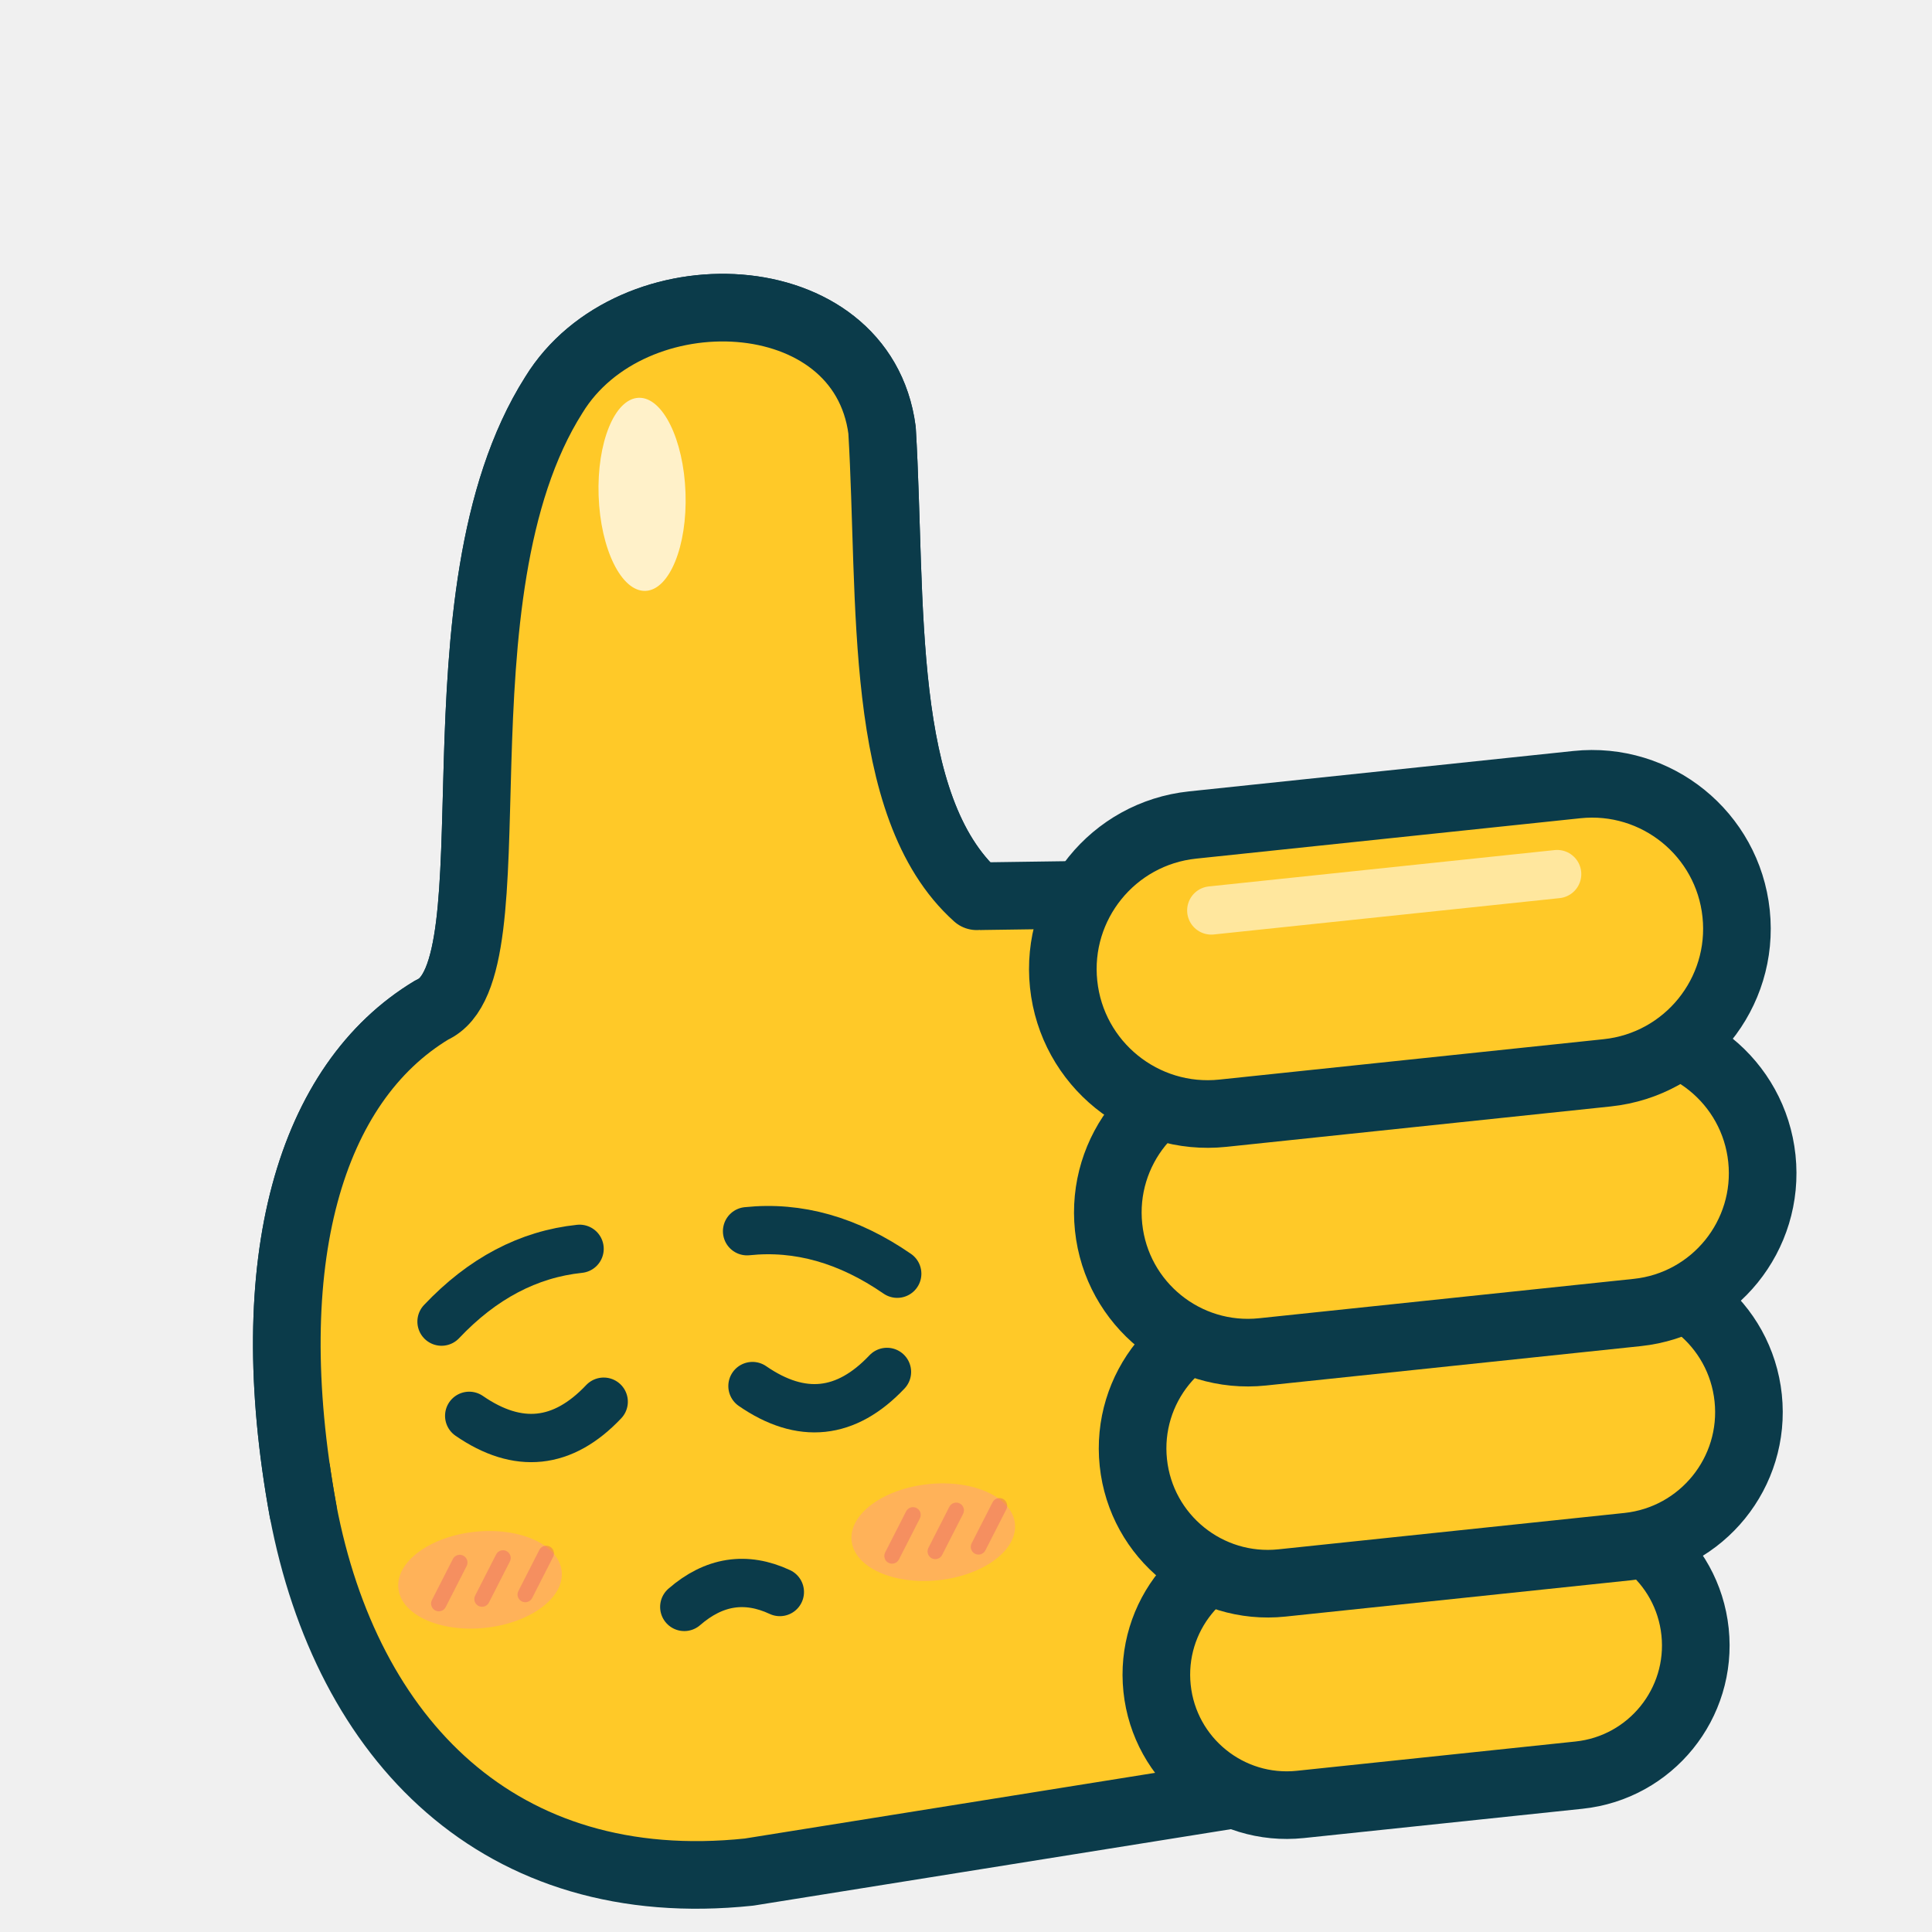
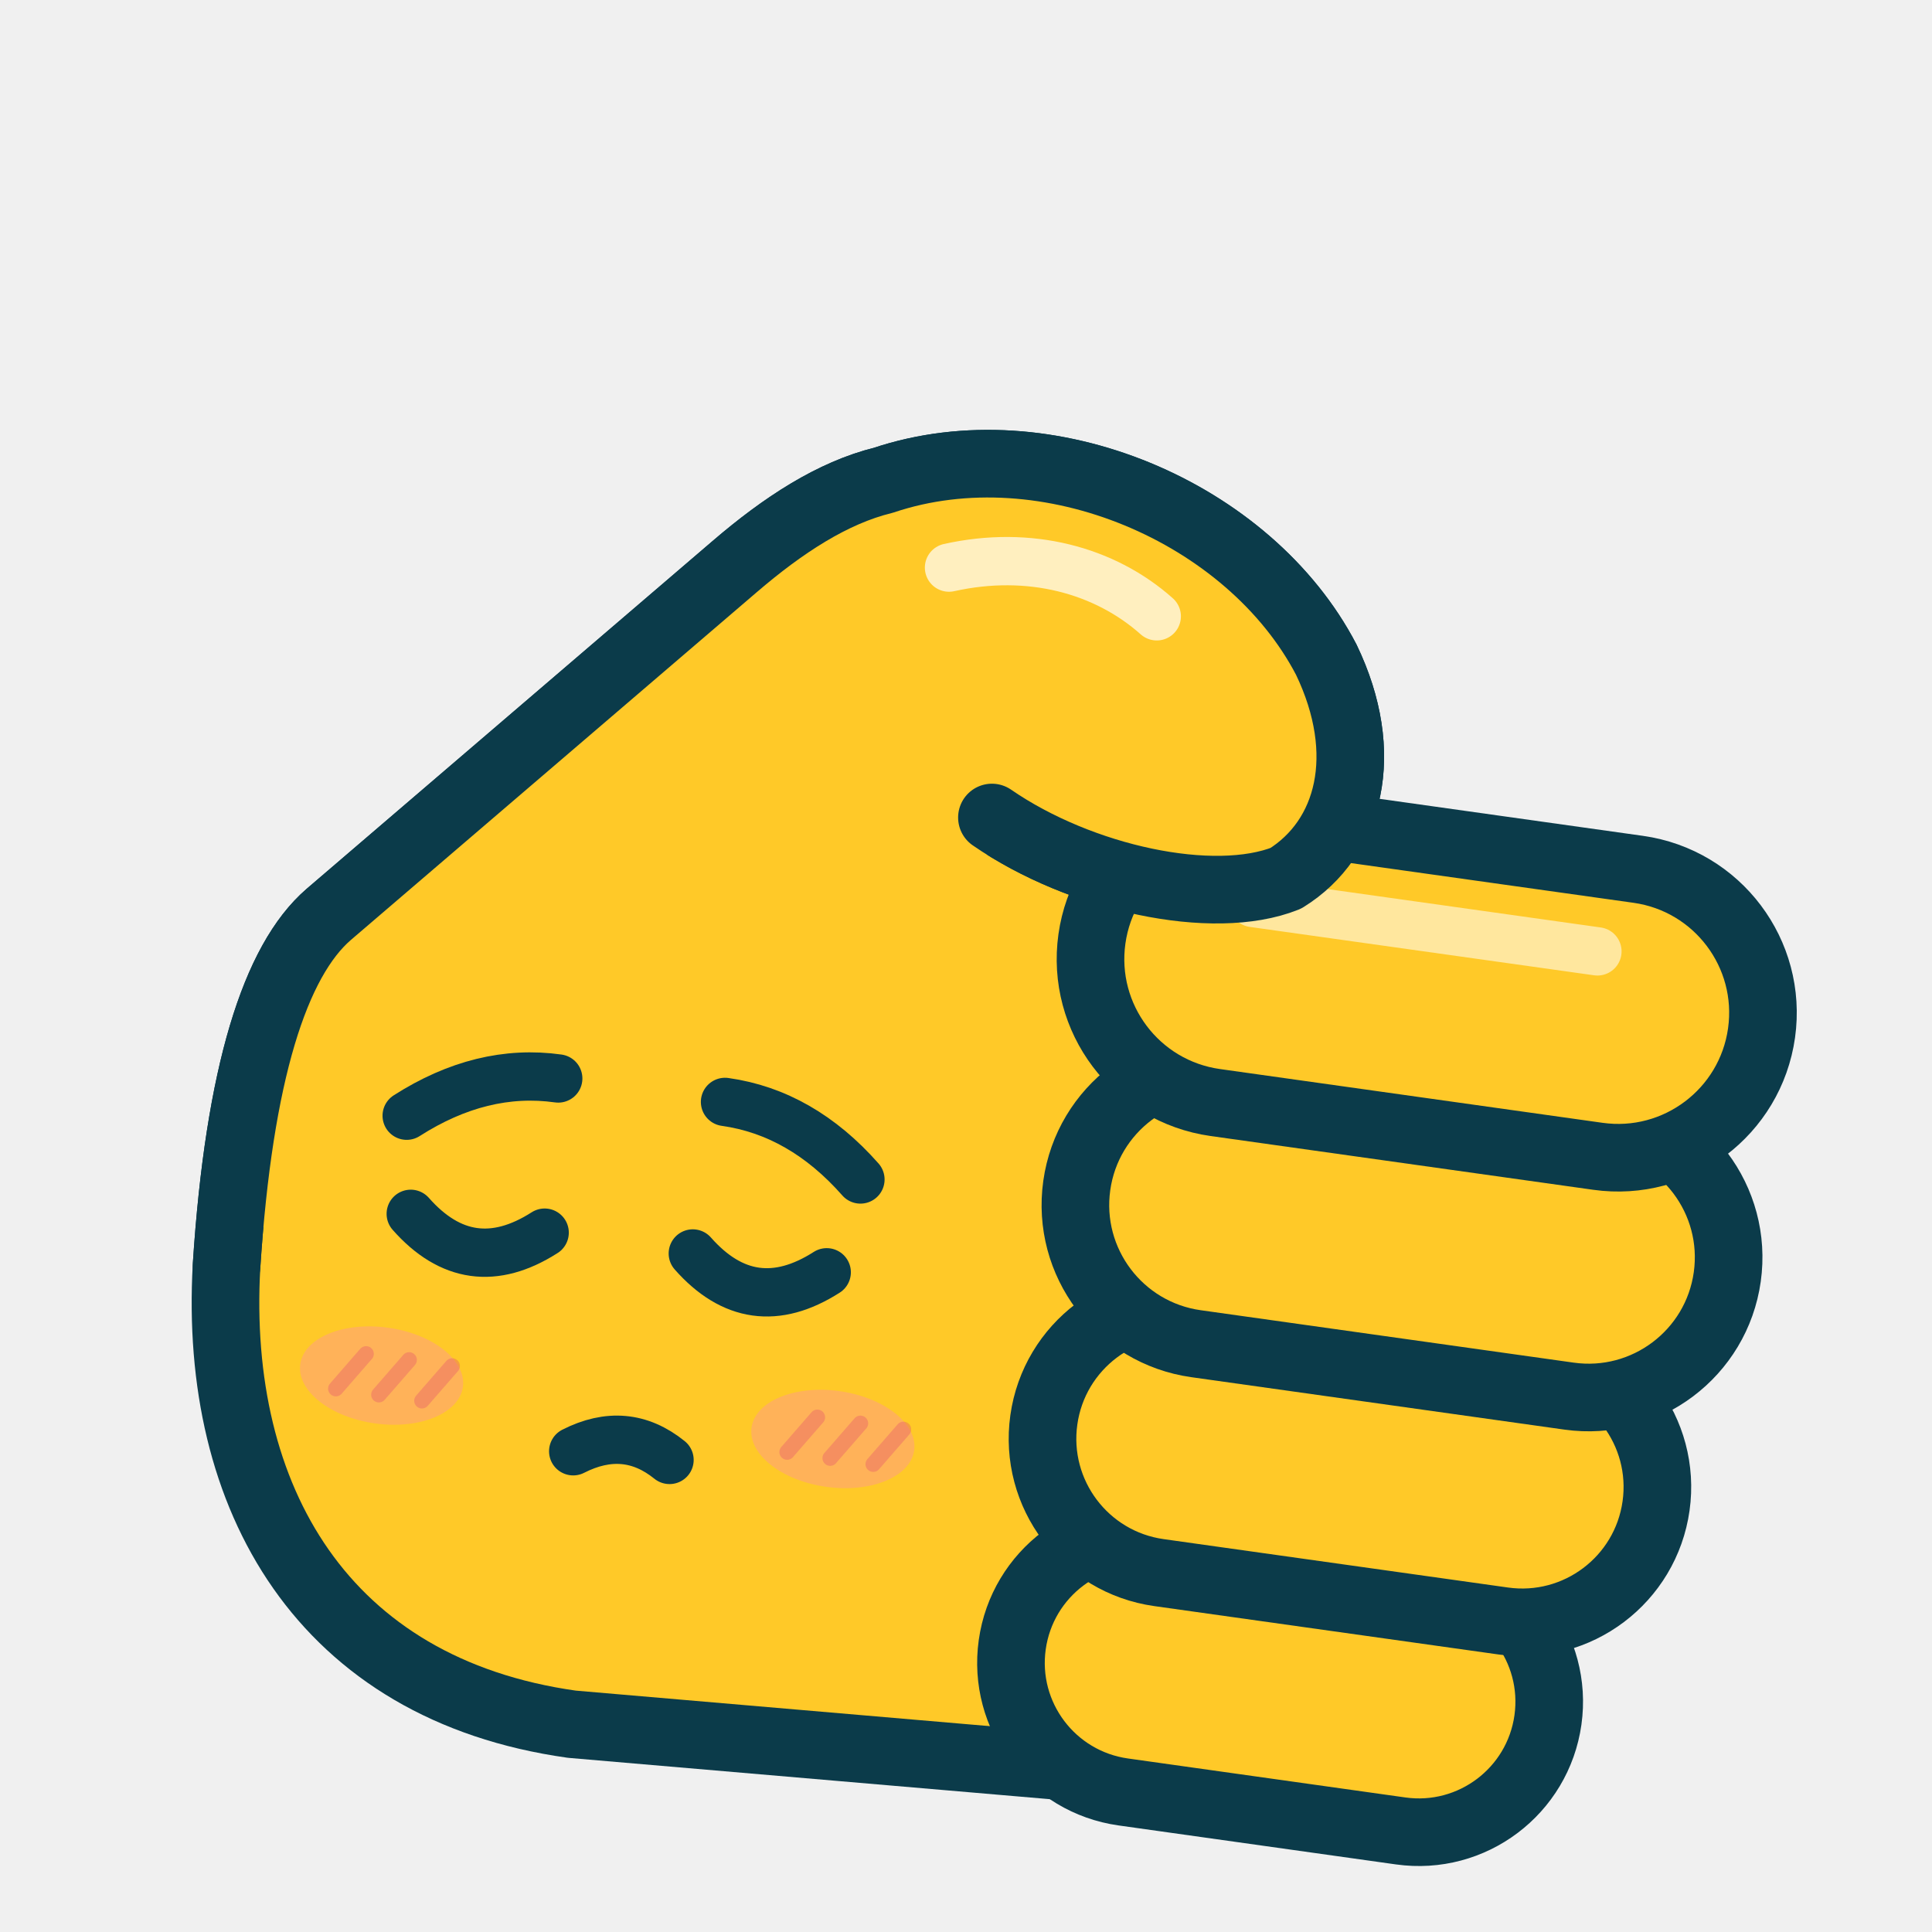
<svg xmlns="http://www.w3.org/2000/svg" width="512" height="512" viewBox="0 0 200 200">
-   <g transform="matrix(0.99452 -0.10453 0.10453 0.99452 -11.941 12.156)">
-     <path d="M28.00 148.00 C26.00 121.70 33.40 104.00 46.70 97.80 C51.35 96.30 52.33 85.62 54.05 72.91 C55.77 60.20 58.25 45.45 65.90 35.80 C75.20 23.70 98.90 27.10 99.30 43.00 C98.90 51.85 97.75 61.53 97.86 70.28 C97.97 79.03 99.35 86.85 104.00 92.00 L126 94 L144 96 L144 186 L70 190 C44 190 30 172 28 148 Z" fill="#FFC928" stroke="#0B3B4A" stroke-width="7" stroke-linejoin="round" stroke-linecap="round" />
+   <g transform="matrix(0.99027 0.13917 -0.13917 0.99027 16.321 -19.403)">
+     <path d="M28.00 148.00 C26.50 128.00 28.60 116.00 33.40 110.50 C45.60 96.67 57.80 82.83 70.00 69.00 C74.40 64.00 79.00 60.00 84.00 58.00 C100.00 50.00 122.00 56.00 132.00 70.00 C138.00 79.00 137.00 88.00 131.00 93.00 C124.00 97.00 110.00 96.00 100.00 91.00 L126 94 L144 96 L144 186 L70 190 C44 190 30 172 28 148 Z" fill="#FFC928" stroke="#0B3B4A" stroke-width="7" stroke-linejoin="round" stroke-linecap="round" />
    <rect x="114" y="162" width="56" height="27" rx="13.5" fill="#FFC928" stroke="#0B3B4A" stroke-width="7" stroke-linejoin="round" stroke-linecap="round" />
    <rect x="114" y="138" width="64" height="28" rx="14" fill="#FFC928" stroke="#0B3B4A" stroke-width="7" stroke-linejoin="round" stroke-linecap="round" />
    <rect x="114" y="113" width="68" height="29" rx="14.5" fill="#FFC928" stroke="#0B3B4A" stroke-width="7" stroke-linejoin="round" stroke-linecap="round" />
    <rect x="112" y="87" width="70" height="30" rx="15" fill="#FFC928" stroke="#0B3B4A" stroke-width="7" stroke-linejoin="round" stroke-linecap="round" />
    <path d="M128 96 H164" stroke="#FFFFFF" stroke-width="5" stroke-linecap="round" opacity="0.55" />
-     <path d="M28.00 148.00 C26.00 121.70 33.40 104.00 46.70 97.80 C51.35 96.30 52.33 85.62 54.05 72.91 C55.77 60.20 58.25 45.45 65.90 35.80 C75.20 23.70 98.90 27.10 99.30 43.00 C98.90 51.85 97.75 61.53 97.86 70.28 C97.97 79.03 99.35 86.85 104.00 92.00 L104.00 106 L52 114 Z" fill="#FFC928" />
-     <path d="M28.00 148.00 C26.00 121.70 33.40 104.00 46.70 97.80 C51.35 96.30 52.33 85.62 54.05 72.91 C55.77 60.20 58.25 45.45 65.90 35.80 C75.20 23.70 98.90 27.10 99.30 43.00 C98.90 51.85 97.75 61.53 97.86 70.28 C97.97 79.03 99.35 86.85 104.00 92.00" fill="none" stroke="#0B3B4A" stroke-width="7" stroke-linejoin="round" stroke-linecap="round" />
-     <ellipse transform="rotate(4.0 73.90 47.00)" cx="73.90" cy="47.00" rx="4.5" ry="10" fill="#FFFFFF" opacity="0.750" />
-     <path d="M92 66 C100 63 108 64 114 68" stroke="#FFFFFF" stroke-width="5" stroke-linecap="round" fill="none" opacity="0.000" />
+     <path d="M28.00 148.00 C26.50 128.00 28.60 116.00 33.40 110.50 C45.60 96.67 57.80 82.83 70.00 69.00 C74.40 64.00 79.00 60.00 84.00 58.00 C100.00 50.00 122.00 56.00 132.00 70.00 C138.00 79.00 137.00 88.00 131.00 93.00 C124.00 97.00 110.00 96.00 100.00 91.00 L100.00 106 L52 114 Z" fill="#FFC928" />
+     <path d="M28.00 148.00 C26.50 128.00 28.60 116.00 33.40 110.50 C45.60 96.67 57.80 82.83 70.00 69.00 C74.40 64.00 79.00 60.00 84.00 58.00 C100.00 50.00 122.00 56.00 132.00 70.00 C138.00 79.00 137.00 88.00 131.00 93.00 C124.00 97.00 110.00 96.00 100.00 91.00" fill="none" stroke="#0B3B4A" stroke-width="7" stroke-linejoin="round" stroke-linecap="round" />
+     <ellipse transform="rotate(4.0 103.00 62.00)" cx="103.00" cy="62.00" rx="4.5" ry="10" fill="#FFFFFF" opacity="0.000" />
+     <path d="M92 66 C100 63 108 64 114 68" stroke="#FFFFFF" stroke-width="5" stroke-linecap="round" fill="none" opacity="0.700" />
    <defs>
-       <mask id="behind-fingers-a" maskUnits="userSpaceOnUse" x="-50" y="-50" width="300" height="300">
+       <mask id="behind-fingers-r" maskUnits="userSpaceOnUse" x="-50" y="-50" width="300" height="300">
        <rect x="-50" y="-50" width="300" height="300" fill="#fff" />
        <rect x="114" y="162" width="56" height="27" rx="13.5" fill="#000" stroke="#000" stroke-width="7" stroke-linejoin="round" stroke-linecap="round" />
        <rect x="114" y="138" width="64" height="28" rx="14" fill="#000" stroke="#000" stroke-width="7" stroke-linejoin="round" stroke-linecap="round" />
        <rect x="114" y="113" width="68" height="29" rx="14.5" fill="#000" stroke="#000" stroke-width="7" stroke-linejoin="round" stroke-linecap="round" />
        <rect x="112" y="87" width="70" height="30" rx="15" fill="#000" stroke="#000" stroke-width="7" stroke-linejoin="round" stroke-linecap="round" />
      </mask>
    </defs>
-     <g mask="url(#behind-fingers-a)">
+     <g mask="url(#behind-fingers-r)">
      <g transform="translate(73.5 149.0)">
        <g transform="translate(-5.198 0)">
          <path d="M-24 -19 Q-17 -25 -9 -25" stroke="#0B3B4A" stroke-width="5" stroke-linecap="round" stroke-linejoin="round" fill="none" />
        </g>
        <g transform="translate(-5.764 0)">
          <path d="M9 -25 Q17 -25 24 -19" stroke="#0B3B4A" stroke-width="5" stroke-linecap="round" stroke-linejoin="round" fill="none" />
        </g>
        <g transform="translate(-5.369 0)">
          <path d="M-22 -9 Q-15 -3 -8 -9" stroke="#0B3B4A" stroke-width="5" stroke-linecap="round" stroke-linejoin="round" fill="none" />
        </g>
        <g transform="translate(-5.883 0)">
          <path d="M8 -9 Q15 -3 22 -9" stroke="#0B3B4A" stroke-width="5" stroke-linecap="round" stroke-linejoin="round" fill="none" />
        </g>
        <g transform="translate(-6.294 0)">
          <path d="M-1 13 Q4 9.5 9 12.5" stroke="#0B3B4A" stroke-width="5" stroke-linecap="round" stroke-linejoin="round" fill="none" />
        </g>
        <g transform="translate(-4.029 0)">
          <ellipse cx="-24.0" cy="8.0" rx="8.5" ry="5" fill="#FF8FA3" opacity="0.4" />
          <path d="M-28.5 10.0 l2.6 -4 M-24.0 10.0 l2.6 -4 M-19.5 10.0 l2.6 -4" stroke="#E2546C" stroke-width="1.6" stroke-linecap="round" opacity="0.36" />
        </g>
        <g transform="translate(-4.852 0)">
          <ellipse cx="24.0" cy="8.0" rx="8.5" ry="5" fill="#FF8FA3" opacity="0.4" />
          <path d="M19.5 10.0 l2.6 -4 M24.0 10.0 l2.6 -4 M28.5 10.0 l2.6 -4" stroke="#E2546C" stroke-width="1.6" stroke-linecap="round" opacity="0.36" />
        </g>
      </g>
    </g>
  </g>
</svg>
